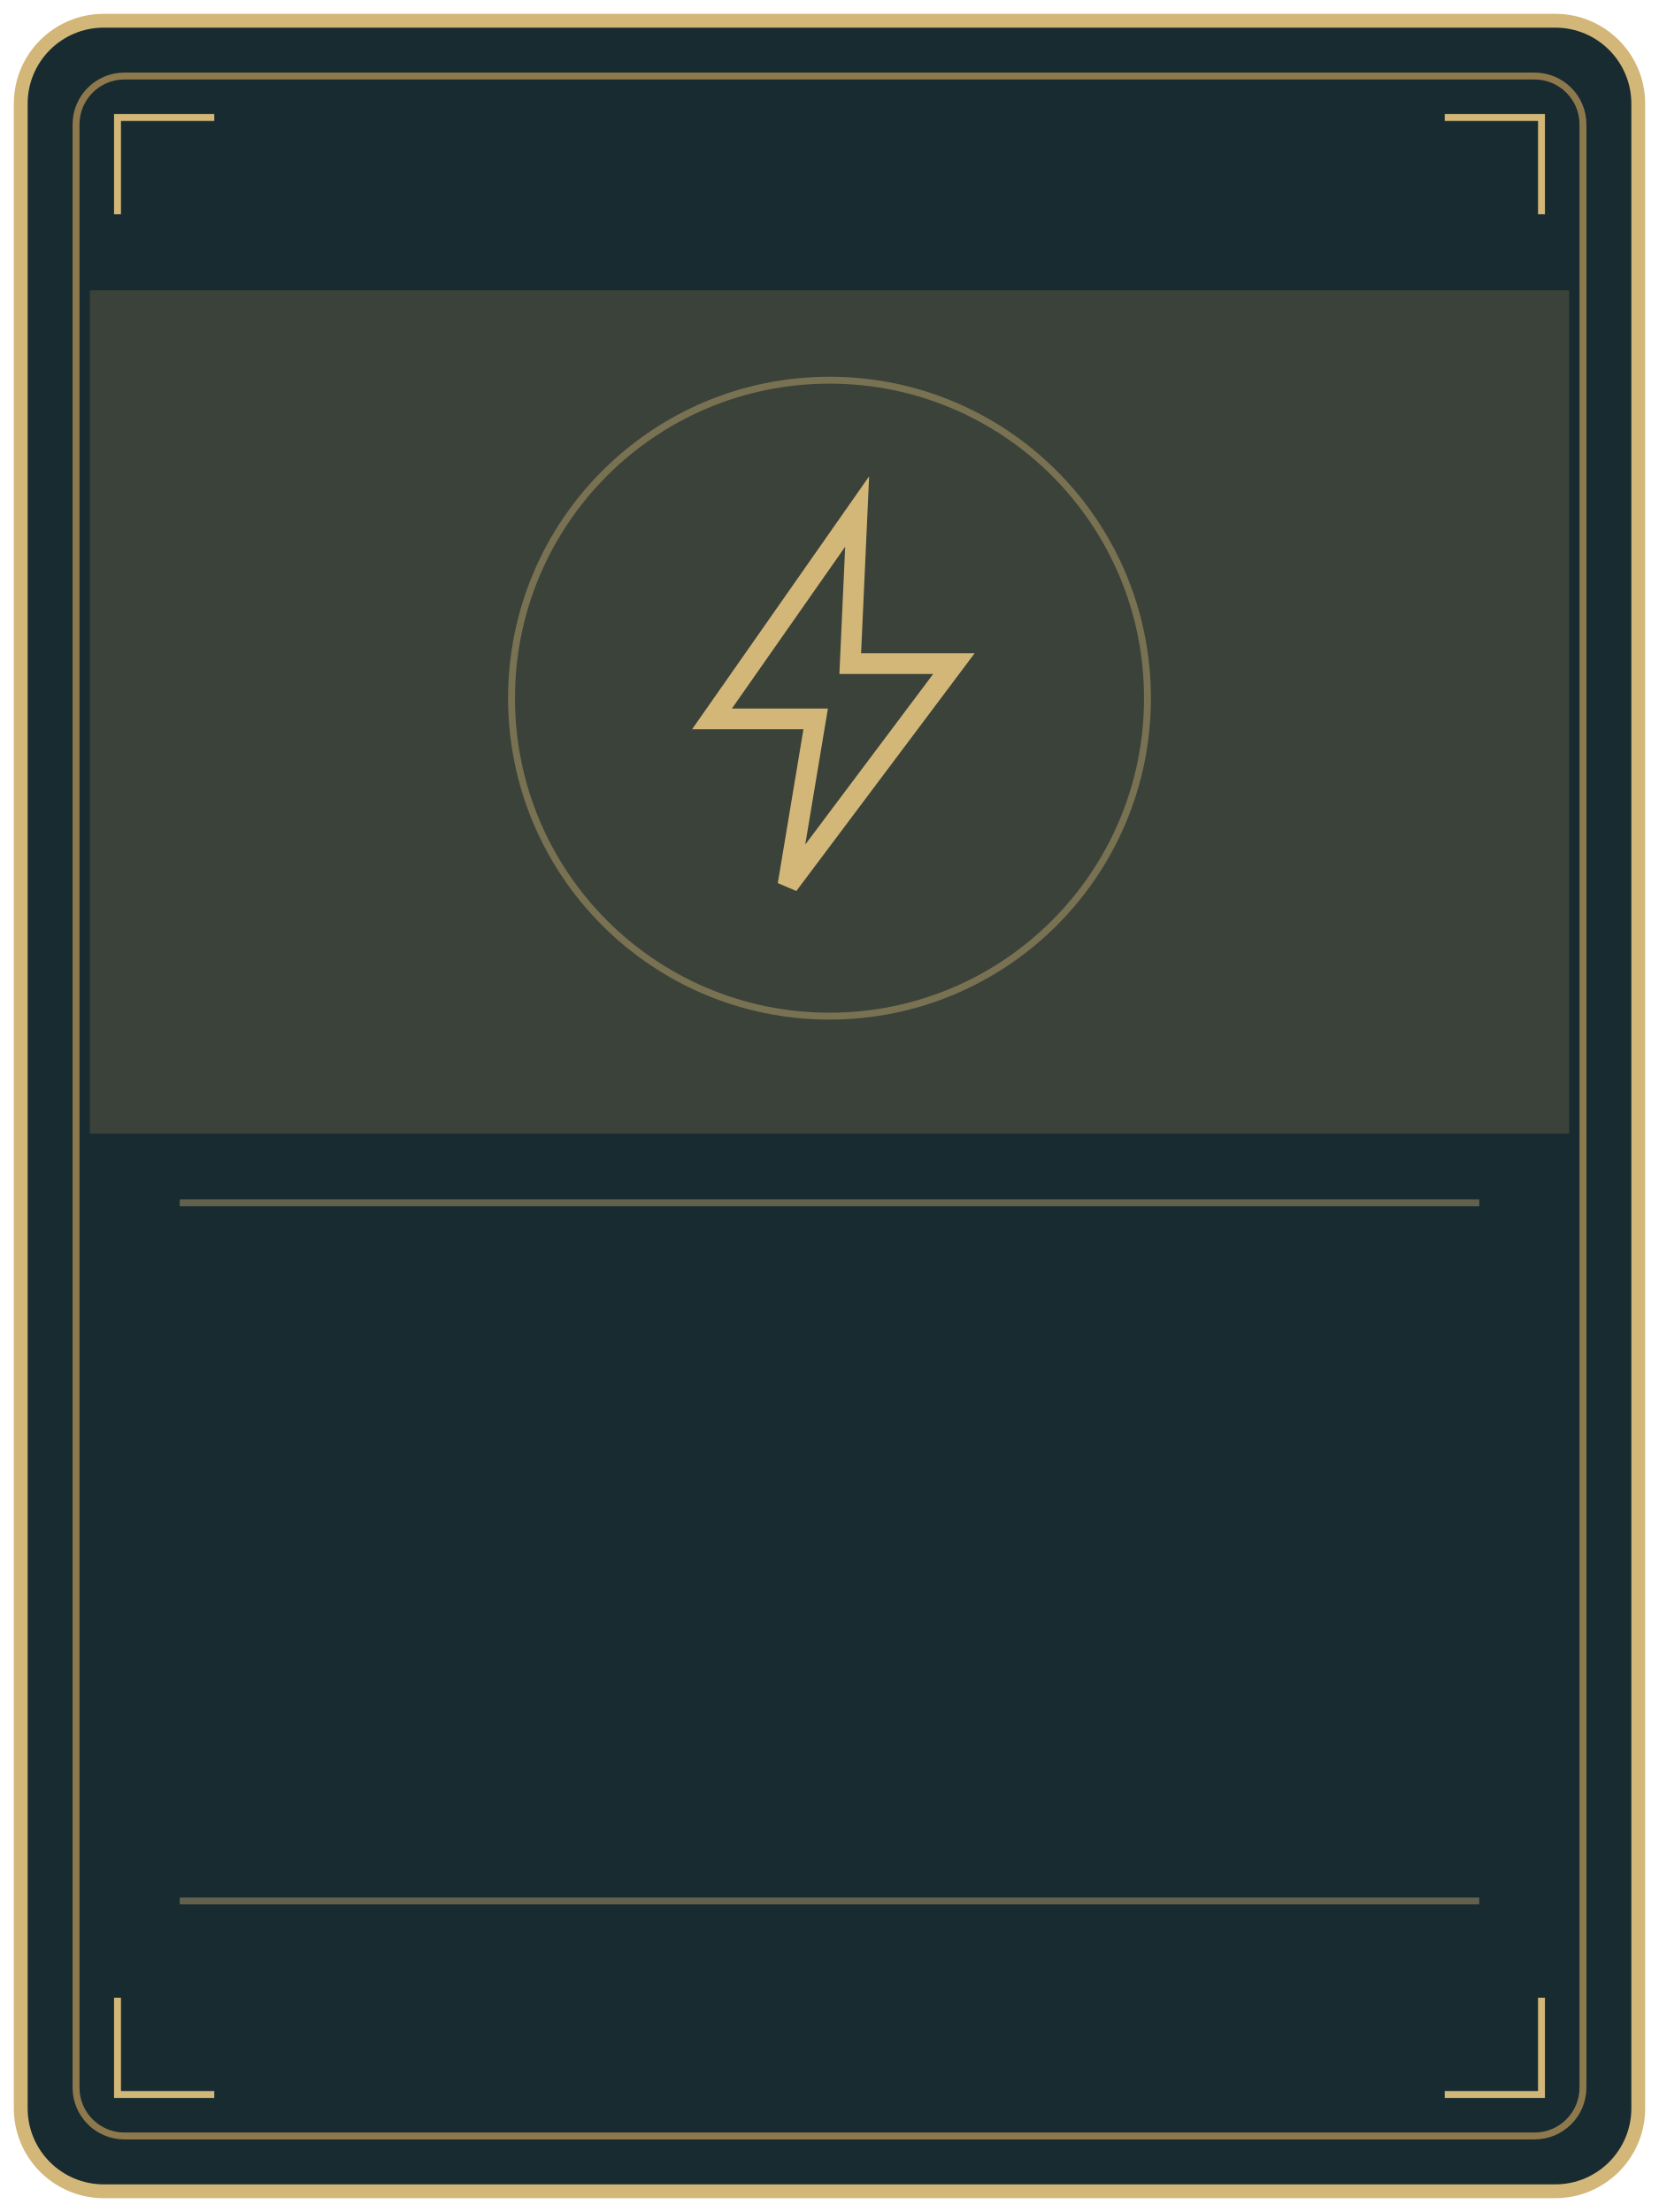
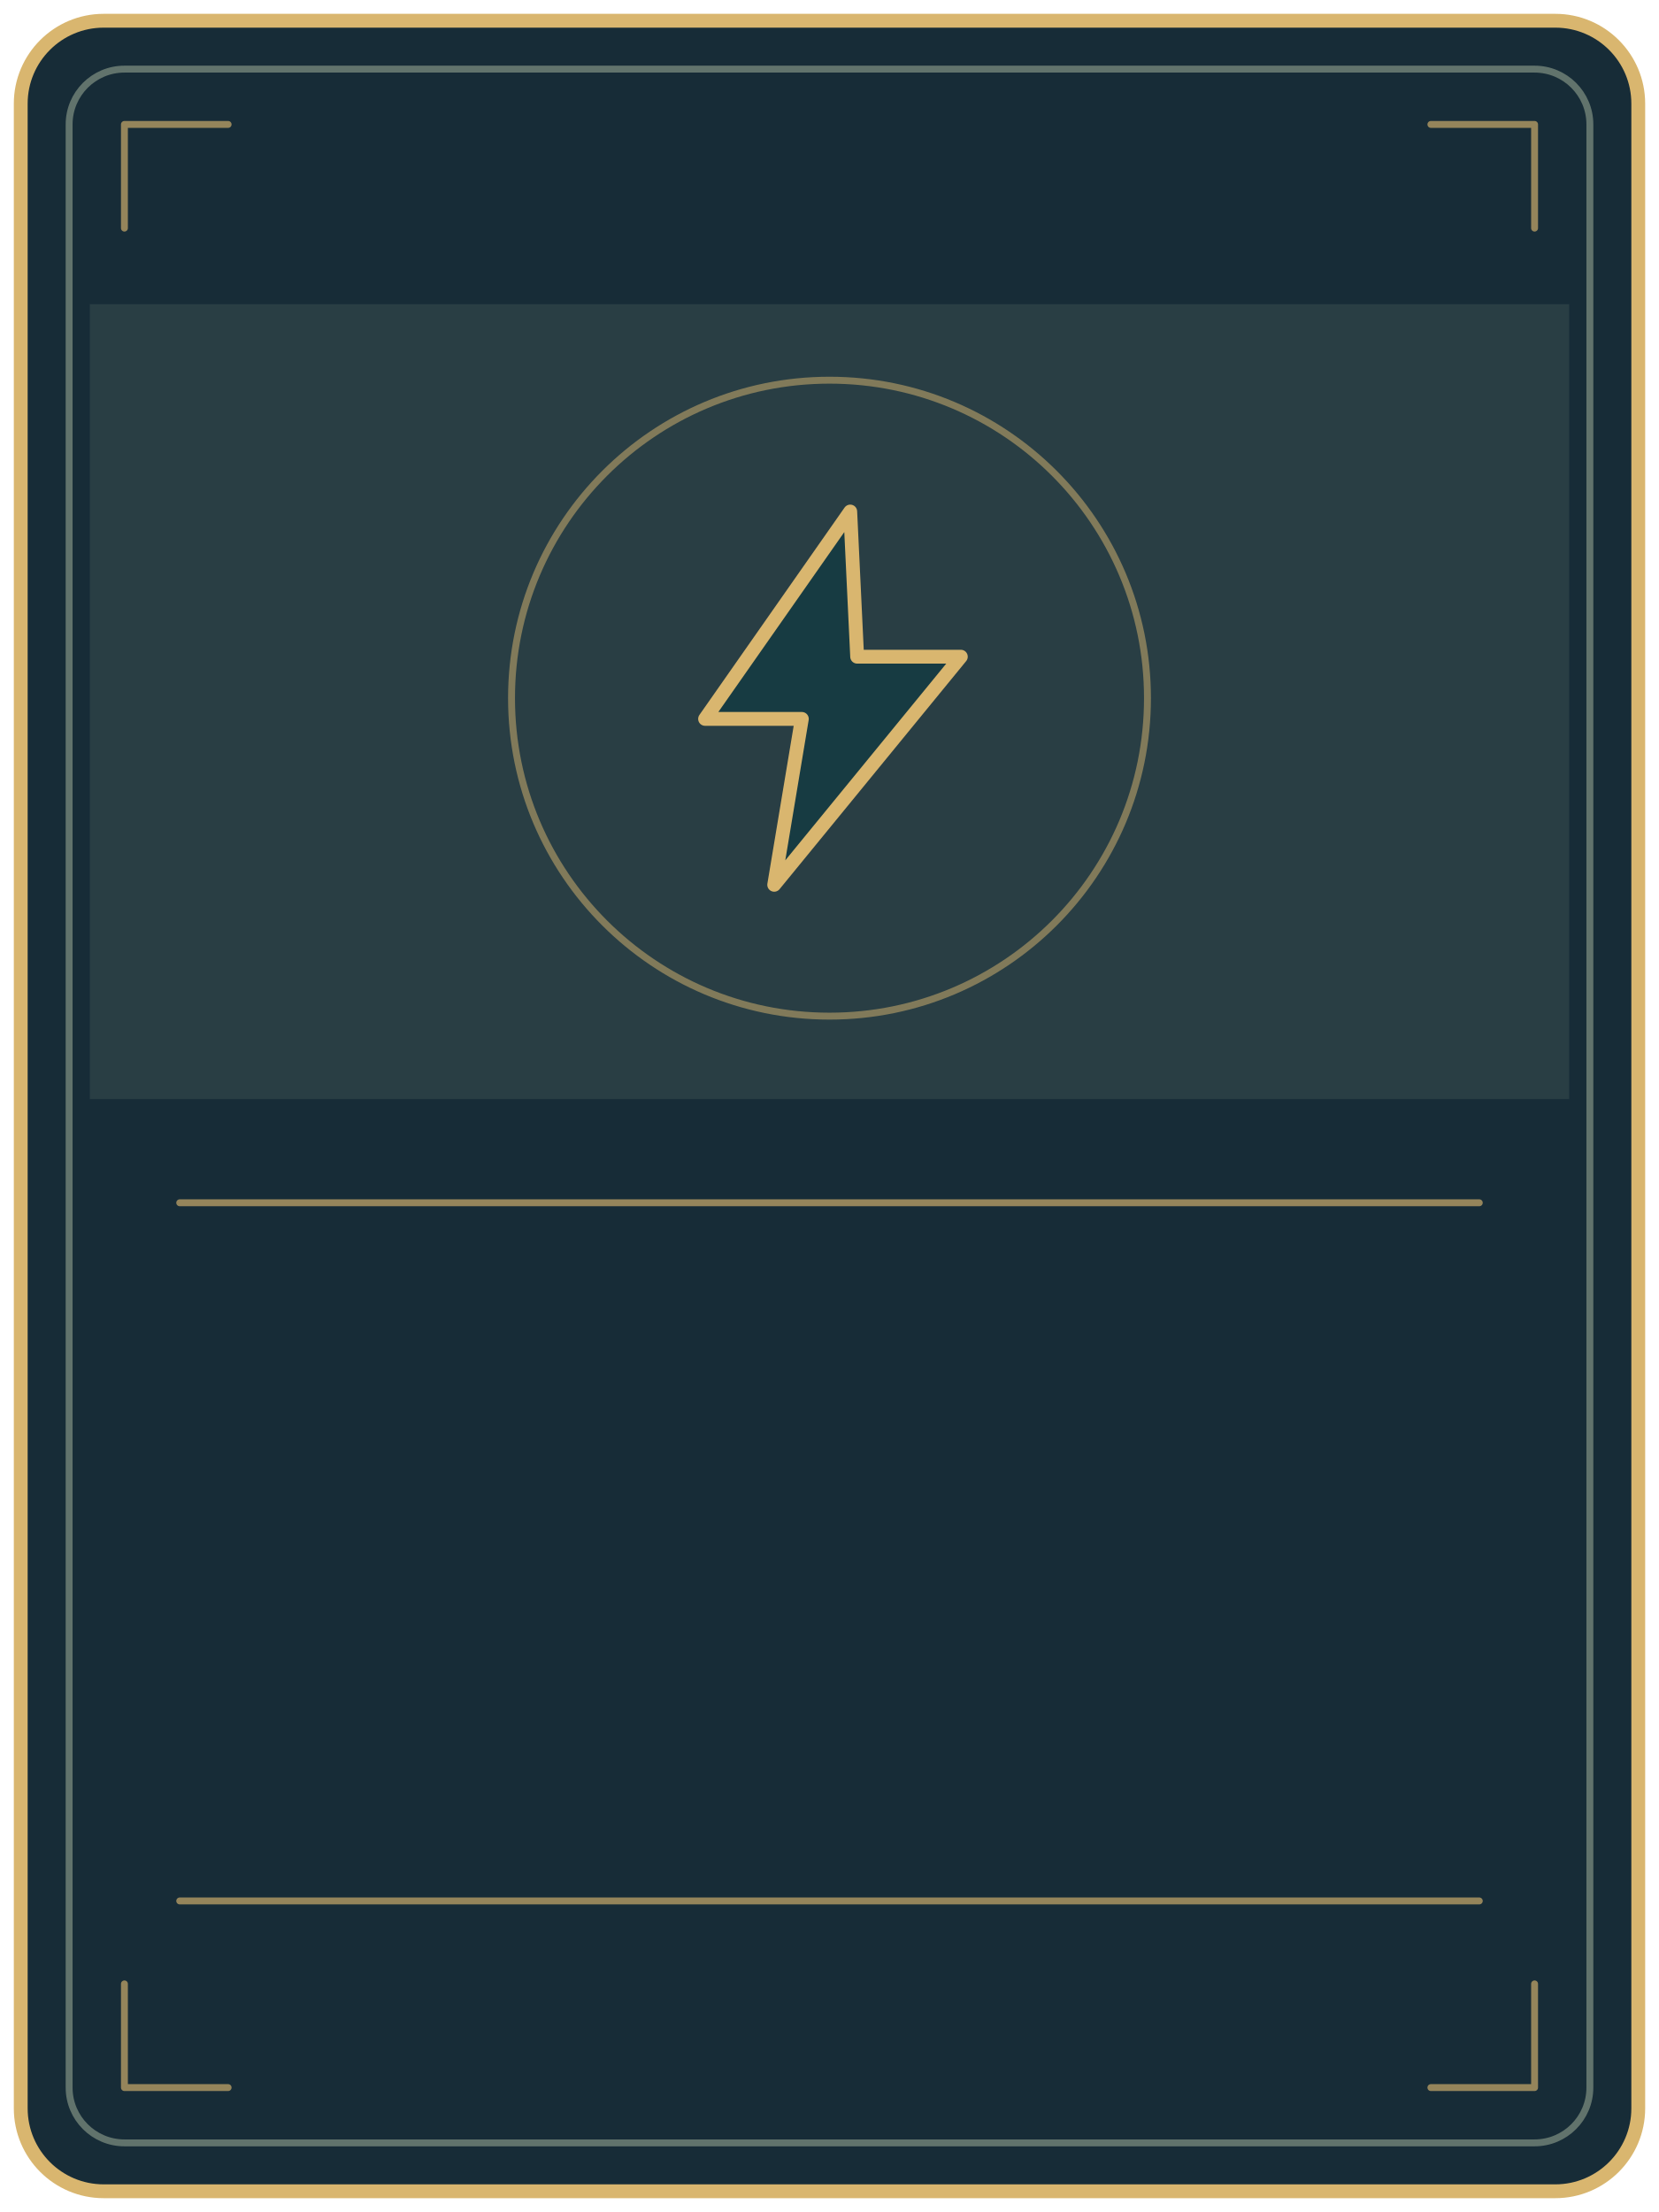
<svg xmlns="http://www.w3.org/2000/svg" width="240" height="320" viewBox="0 0 240 320">
  <defs>
+     <linearGradient id="night" x2="0" y2="1">
+       <stop stop-color="#101c2c" />
+       <stop offset=".7" stop-color="#173b42" />
+       <stop offset="1" stop-color="#385557" />
+     </linearGradient>
+     <linearGradient id="cape" x2=".8" y2="1">
+       <stop stop-color="#e39470" />
+       <stop offset=".42" stop-color="#b65d50" />
+       <stop offset="1" stop-color="#592e3d" />
+     </linearGradient>
+     <linearGradient id="stone" x2=".7" y2="1">
+       <stop stop-color="#82928a" />
+       <stop offset=".48" stop-color="#385b61" />
+       <stop offset="1" stop-color="#152d3b" />
+     </linearGradient>
+     <linearGradient id="gold" x2=".8" y2="1">
+       <stop stop-color="#f2e6ca" />
+       <stop offset=".35" stop-color="#d9b66f" />
+       <stop offset="1" stop-color="#886943" />
+     </linearGradient>
+     <linearGradient id="ghost" x2="0" y2="1">
+       <stop stop-color="#f2e6ca" />
+       <stop offset=".28" stop-color="#92bbad" />
+       <stop offset="1" stop-color="#173b42" stop-opacity=".08" />
+     </linearGradient>
    <radialGradient id="glow">
-       <stop stop-color="#edbd6a" stop-opacity=".42" />
-       <stop offset="1" stop-color="#edbd6a" stop-opacity="0" />
+       <stop stop-color="#f2d59a" stop-opacity=".65" />
+       <stop offset=".35" stop-color="#dcaa63" stop-opacity=".19" />
+       <stop offset="1" stop-color="#d9b66f" stop-opacity="0" />
    </radialGradient>
-     <linearGradient id="cloth" x2=".85" y2="1">
-       <stop stop-color="#497575" />
-       <stop offset="1" stop-color="#132e36" />
-     </linearGradient>
  </defs>
-   <rect x="3" y="3" width="234" height="314" rx="12" fill="#182b31" stroke="#d3b778" stroke-width="2" />
-   <rect x="11" y="11" width="218" height="298" rx="7" fill="none" stroke="#8d794c" />
-   <path d="M13 42H227V164H13Z" fill="#8d794c" opacity=".3" />
-   <circle cx="120" cy="101" r="46" fill="none" stroke="#c4aa72" opacity=".45" />
-   <g color="#d3b778" transform="translate(88 69)">
-     <path d="M36 5L15 35H30L26 59L50 27H35Z" fill="none" stroke="currentColor" stroke-width="3" />
+   <rect x="3" y="3" width="234" height="314" rx="12" fill="#172c37" stroke="#d9b66f" stroke-width="2" />
+   <rect x="10" y="10" width="220" height="300" rx="8" fill="none" stroke="#61736c" />
+   <path d="M13 44H227V159H13Z" fill="#789182" stroke="none" stroke-width="1" stroke-linejoin="round" stroke-linecap="round" opacity=".18" />
+   <circle cx="120" cy="101" r="46" fill="none" stroke="#d9b66f" stroke-width="1" opacity=".5" />
+   <g transform="translate(88 69)">
+     <path d="M35 5L14 35H28L24 59L51 26H36Z" fill="#173b42" stroke="#d9b66f" stroke-width="2" stroke-linejoin="round" stroke-linecap="round" />
  </g>
-   <path d="M26 174H214M26 275H214" stroke="#baa171" opacity=".45" />
-   <path d="M17 31V17H31M209 17H223V31M17 289V303H31M209 303H223V289" fill="none" stroke="#d3b778" />
+   <path d="M26 174H214M26 275H214M18 33V18H33M207 18H222V33M18 287V302H33M207 302H222V287" fill="none" stroke="#d9b66f" stroke-width="1" stroke-linejoin="round" stroke-linecap="round" opacity=".65" />
</svg>
